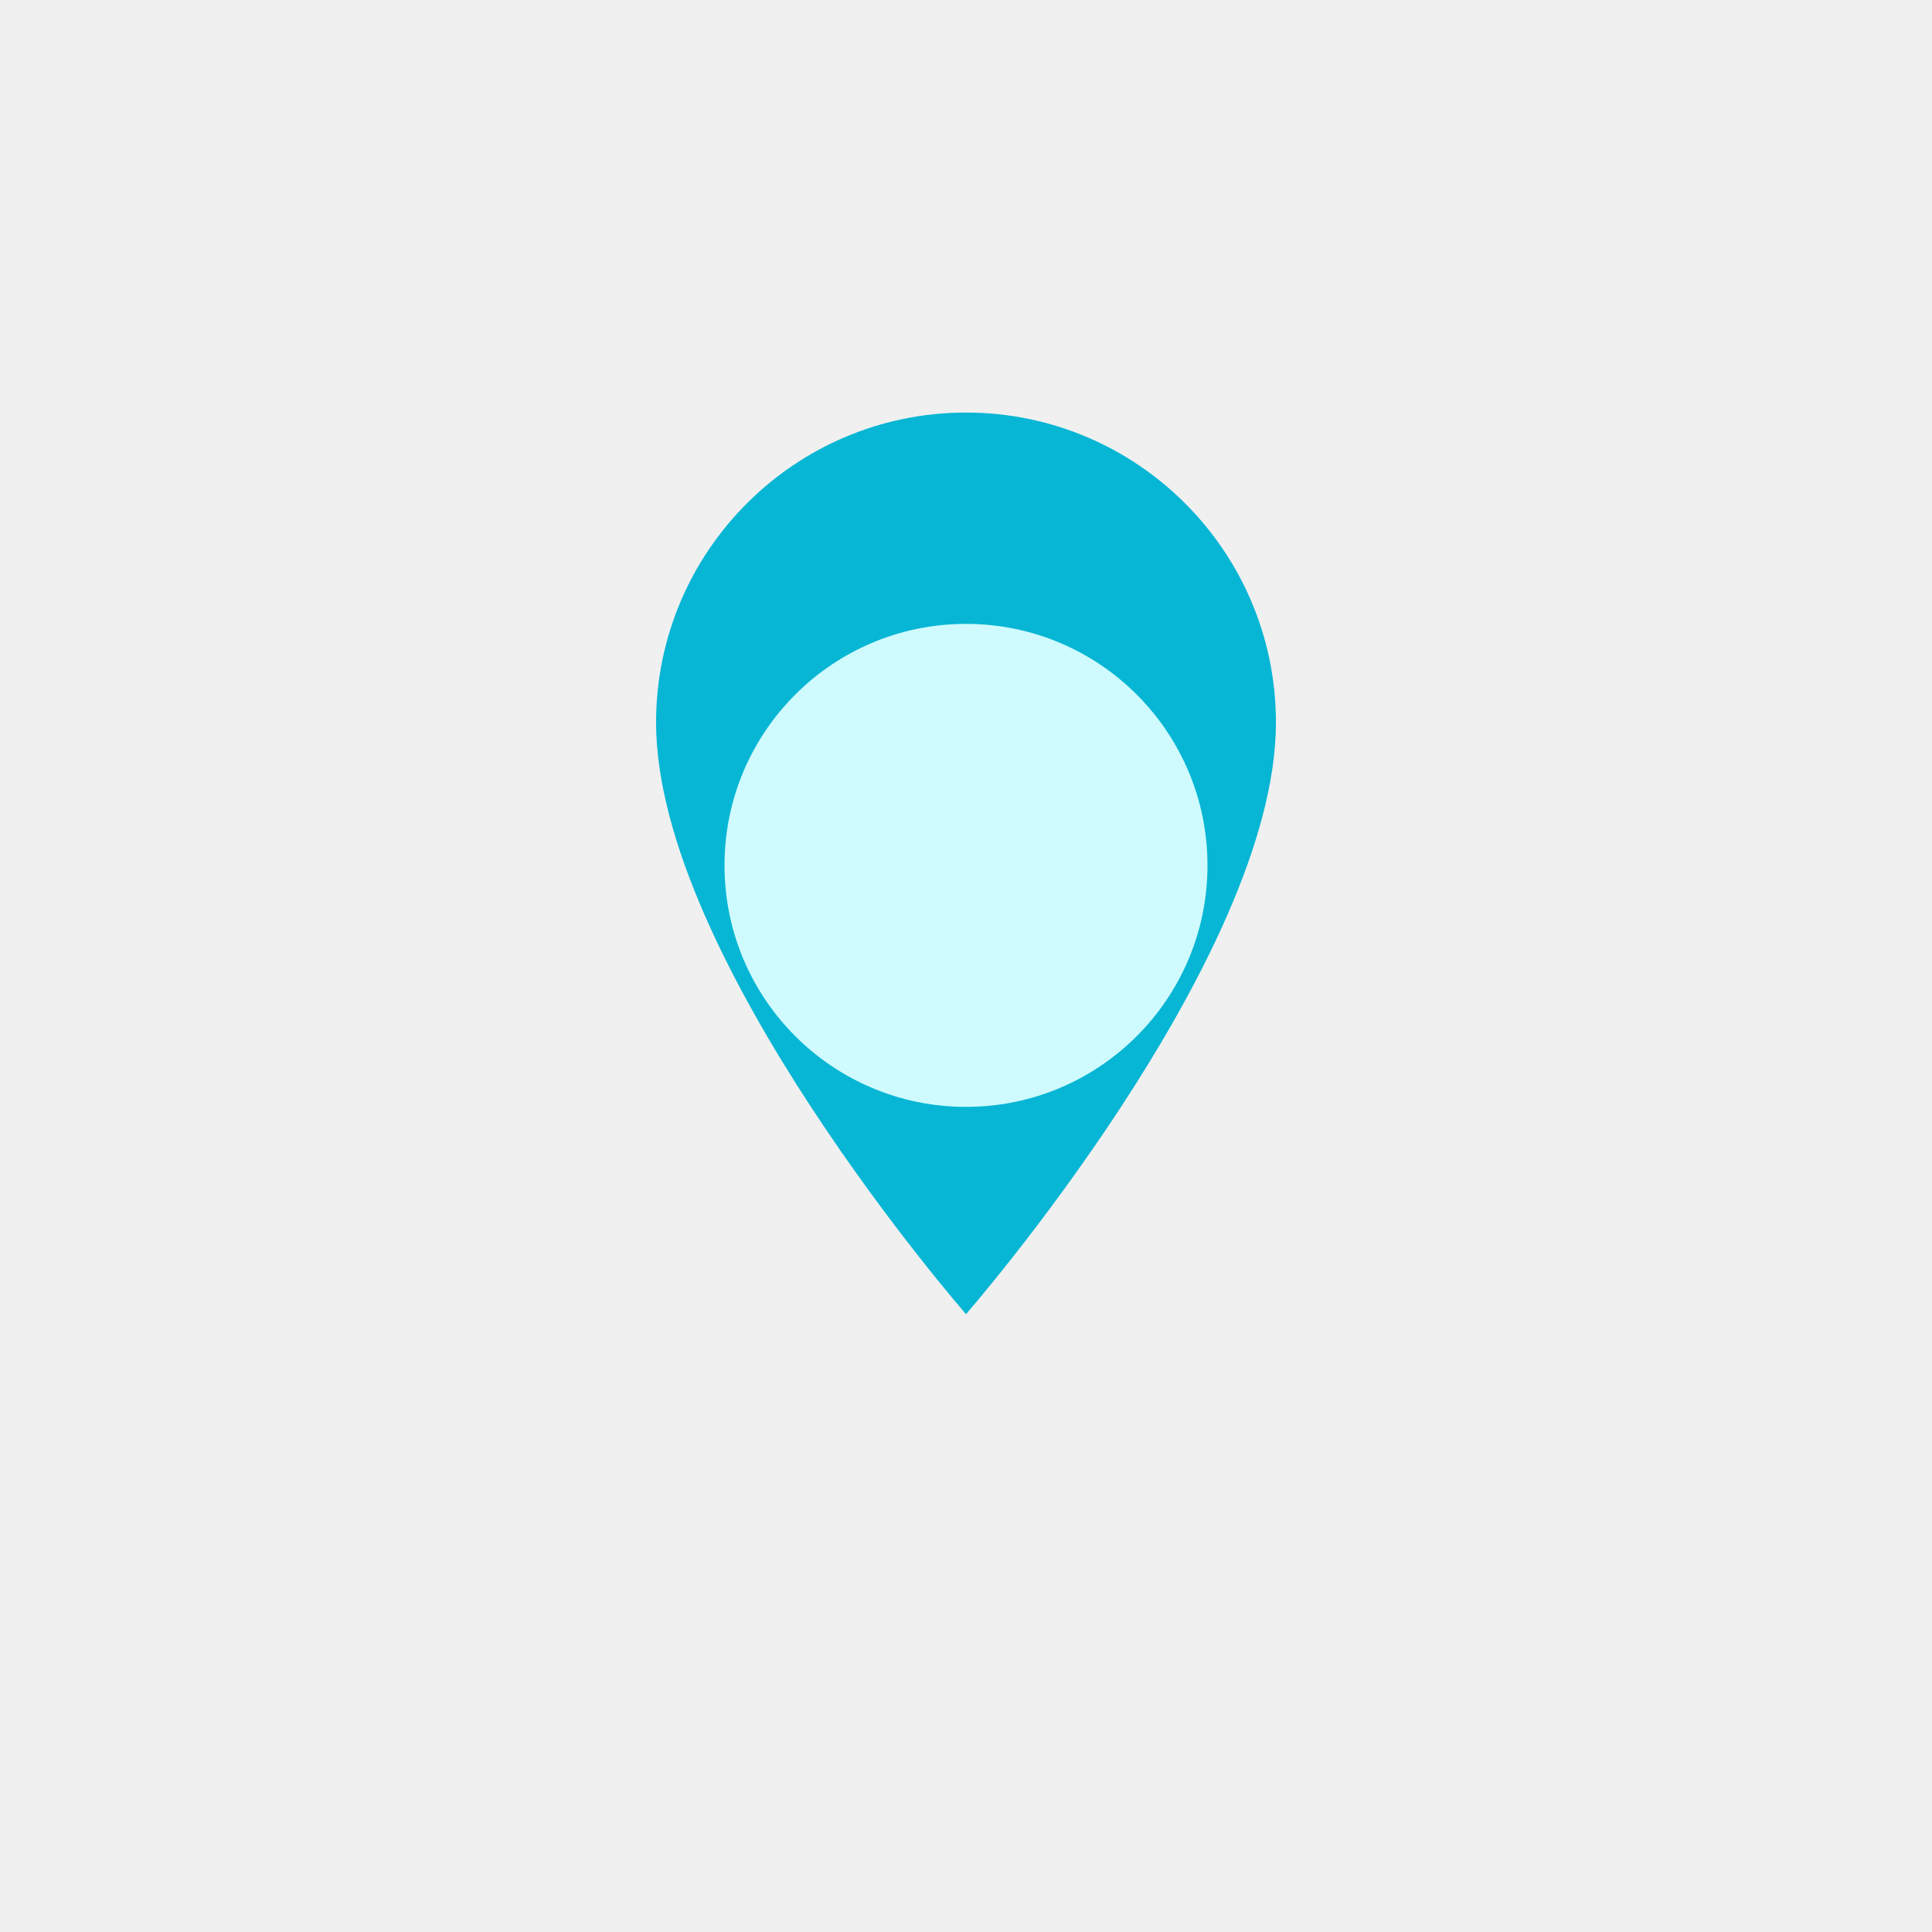
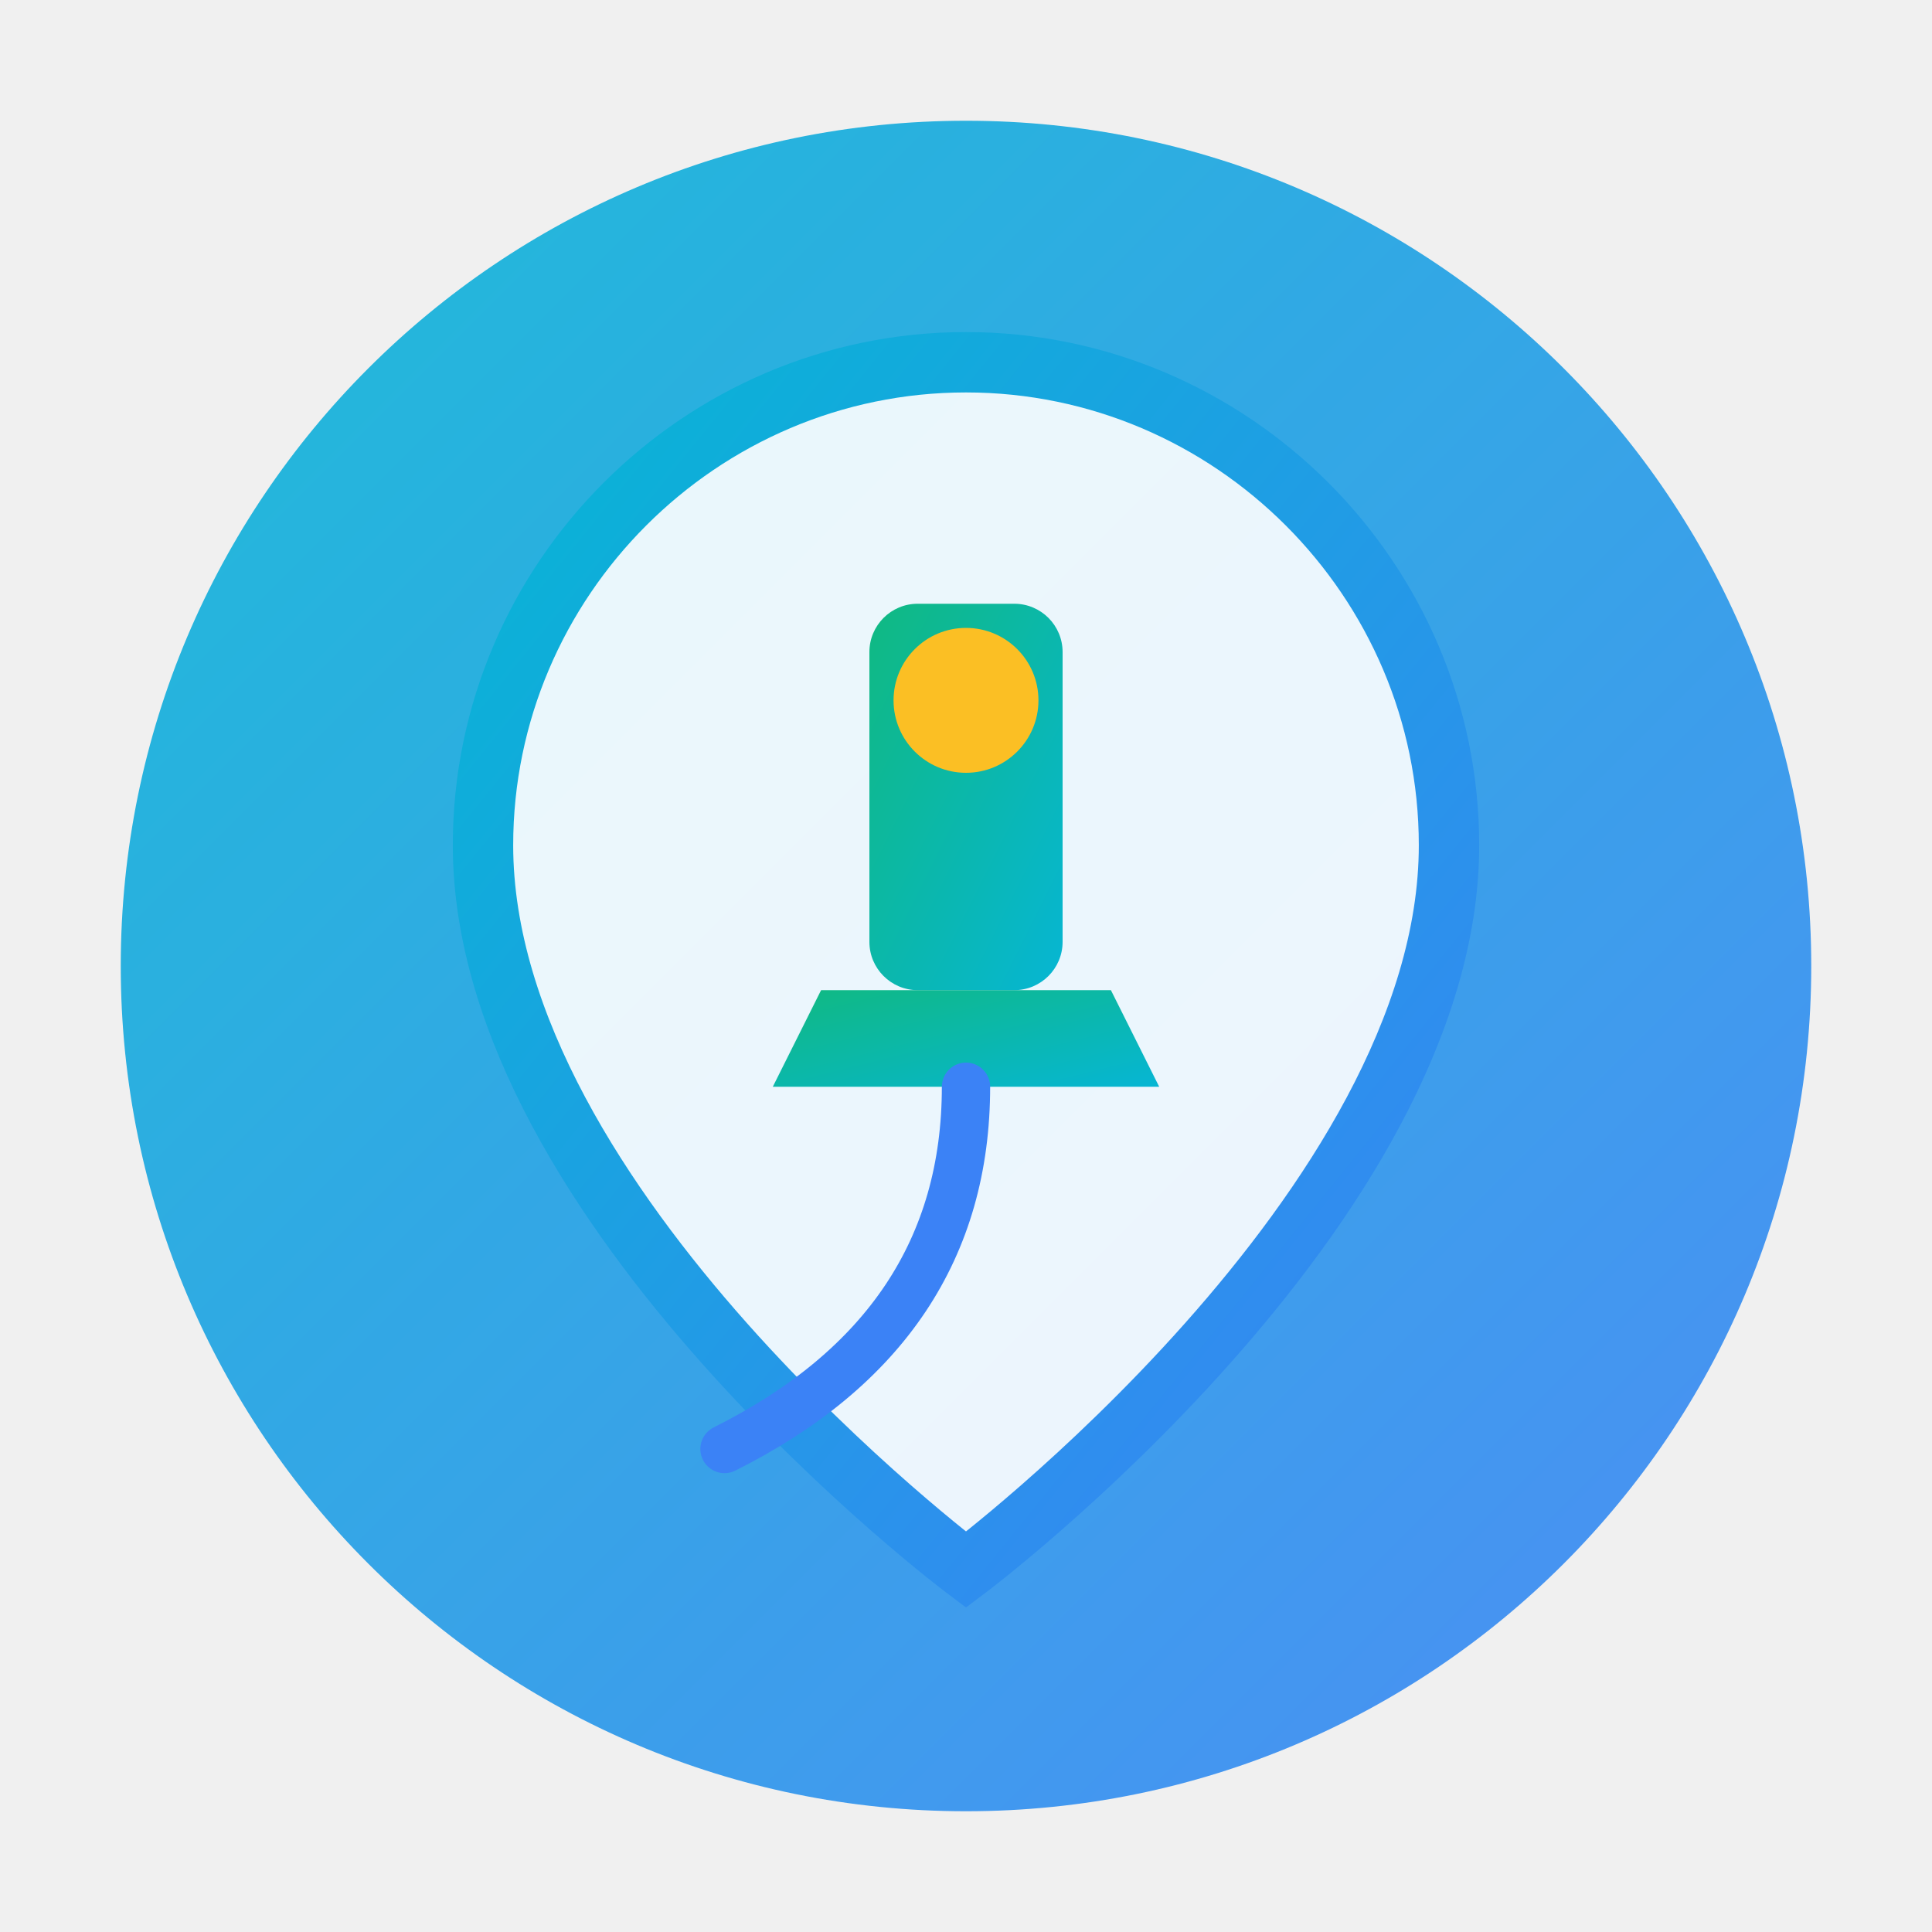
- <svg xmlns="http://www.w3.org/2000/svg" viewBox="0 0 24 24">
-   <g transform="translate(12 12) scale(1.25) translate(-12 -12)">
-     <path d="M12 6.5c-1.7 0-3.08 1.38-3.08 3.08 0 2.35 3.08 5.88 3.08 5.88s3.08-3.53 3.08-5.88c0-1.7-1.38-3.08-3.08-3.08Z" fill="#06b6d4" />
-     <circle cx="12" cy="11" r="2.4" fill="#cffafe" />
+ <svg xmlns="http://www.w3.org/2000/svg" viewBox="0 0 64 64">
+   <defs>
+     <linearGradient id="pinGradient" x1="0%" y1="0%" x2="100%" y2="100%">
+       <stop offset="0%" stop-color="#06b6d4" />
+       <stop offset="100%" stop-color="#3b82f6" />
+     </linearGradient>
+     <linearGradient id="fuelGradient" x1="0%" y1="0%" x2="100%" y2="100%">
+       <stop offset="0%" stop-color="#10b981" />
+       <stop offset="100%" stop-color="#06b6d4" />
+     </linearGradient>
+   </defs>
+   <circle cx="32" cy="32" r="28" fill="url(#pinGradient)" opacity="0.9" />
+   <path d="M32 12c-8.8 0-16 7.2-16 16 0 12 16 24 16 24s16-12 16-24c0-8.8-7.2-16-16-16z" fill="white" fill-opacity="0.9" stroke="url(#pinGradient)" stroke-width="2" />
+   <g transform="translate(32, 28) scale(0.8)">
+     <rect x="-4" y="-10" width="8" height="16" rx="2" fill="url(#fuelGradient)" />
+     <path d="M-6 6 L6 6 L8 10 L-8 10 Z" fill="url(#fuelGradient)" />
+     <circle cx="0" cy="-6" r="3" fill="#fbbf24" />
+     <path d="M0 10 Q0 20 -10 25" stroke="#3b82f6" stroke-width="2" fill="none" stroke-linecap="round" />
  </g>
</svg>
